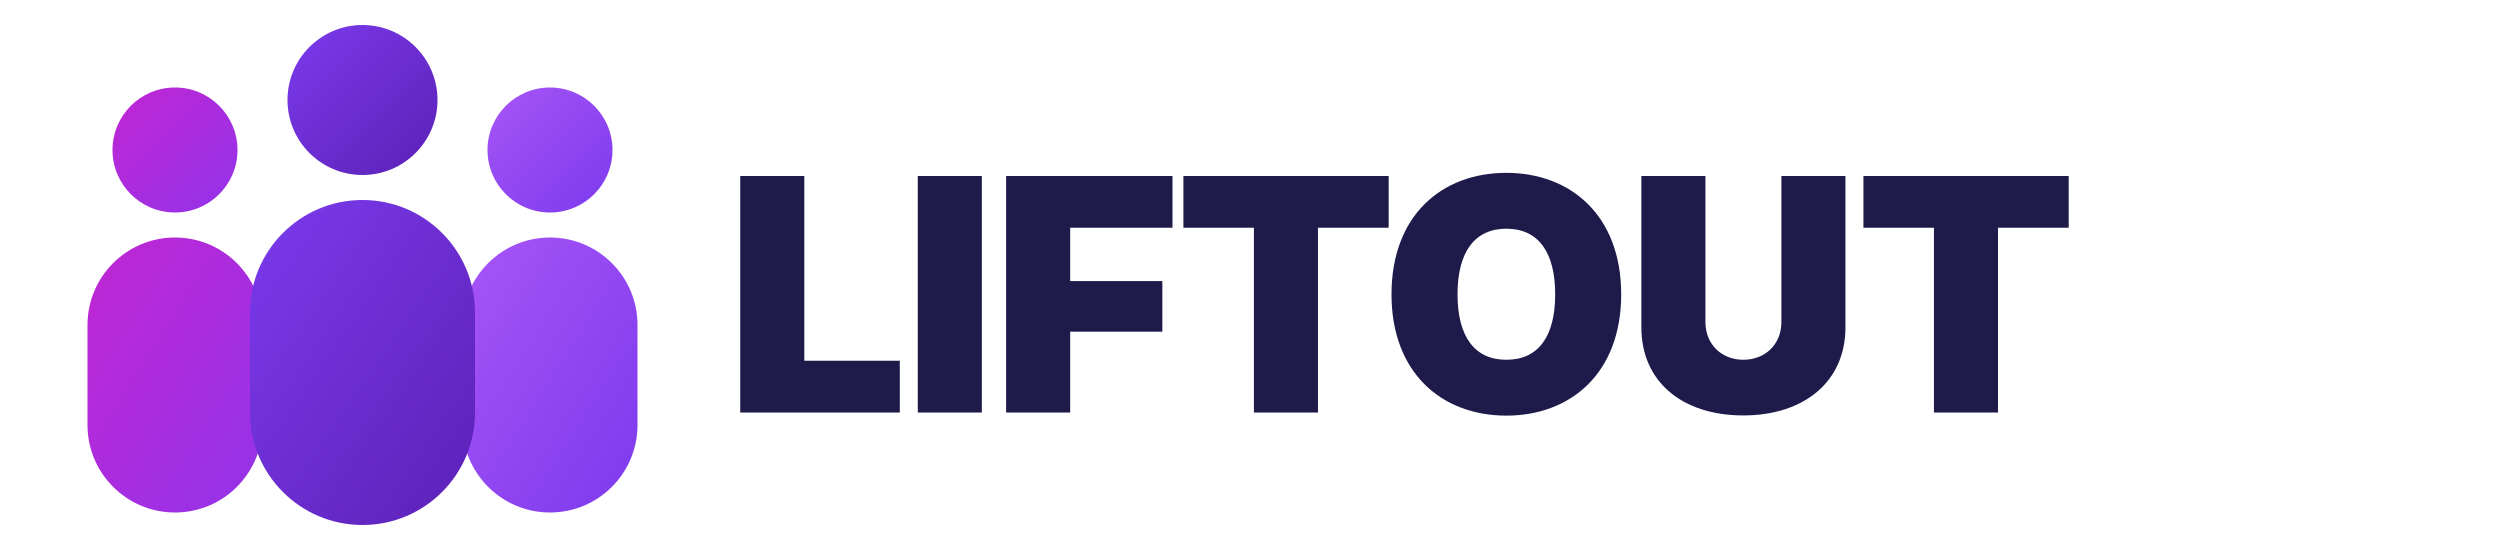
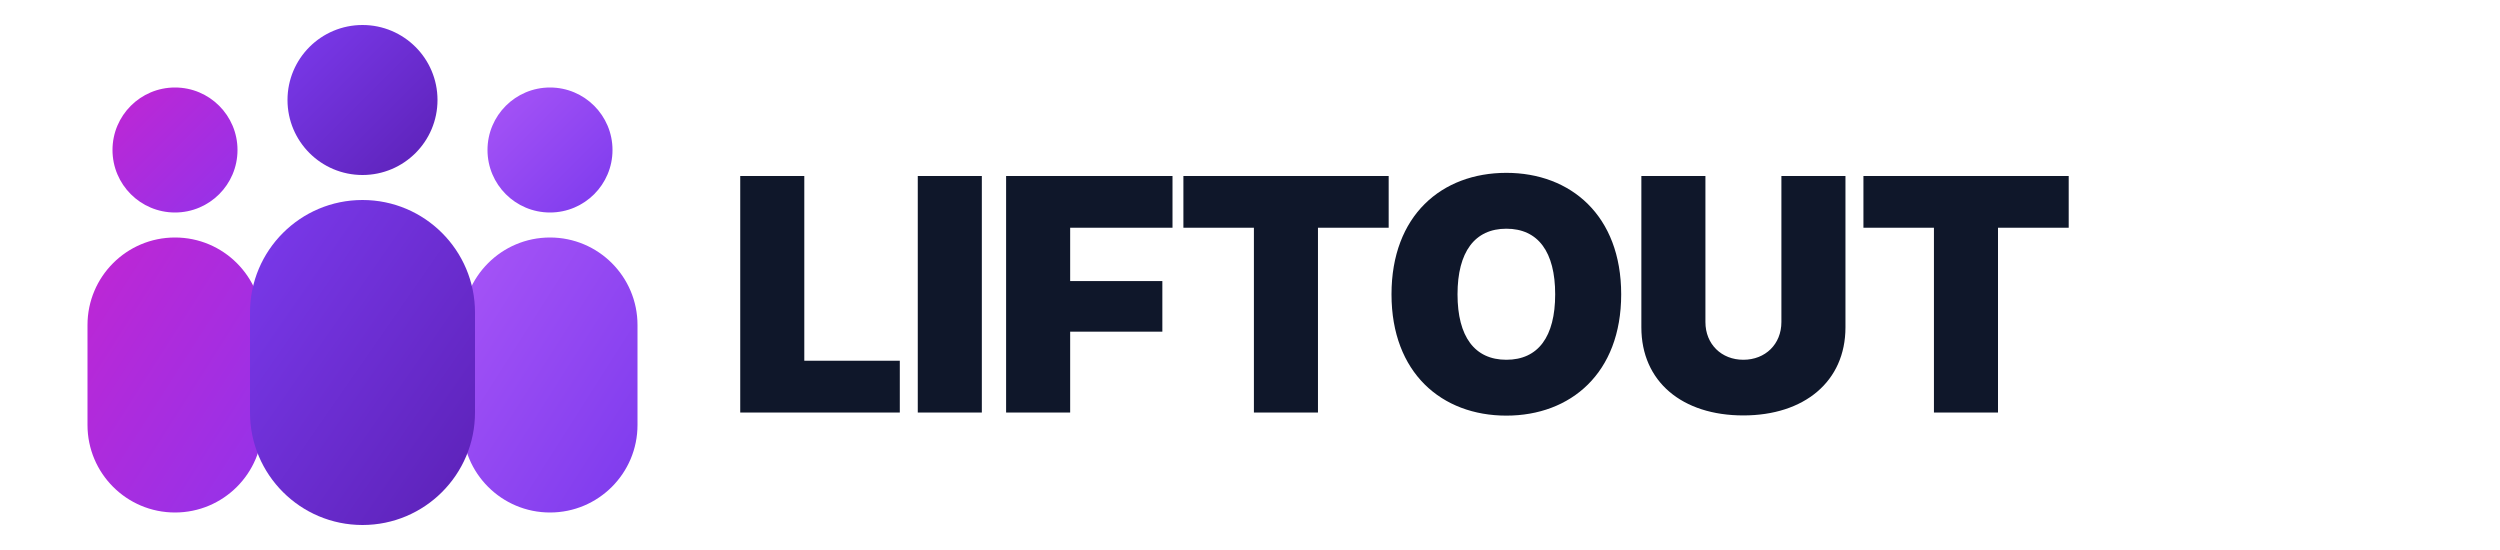
<svg xmlns="http://www.w3.org/2000/svg" viewBox="0 0 200 44" width="200" height="44">
  <defs>
    <linearGradient id="grad1" x1="0%" y1="0%" x2="100%" y2="100%">
      <stop offset="0%" stop-color="#a855f7" />
      <stop offset="100%" stop-color="#7c3aed" />
    </linearGradient>
    <linearGradient id="grad2" x1="0%" y1="0%" x2="100%" y2="100%">
      <stop offset="0%" stop-color="#7c3aed" />
      <stop offset="100%" stop-color="#5b21b6" />
    </linearGradient>
    <linearGradient id="grad3" x1="0%" y1="0%" x2="100%" y2="100%">
      <stop offset="0%" stop-color="#c026d3" />
      <stop offset="100%" stop-color="#9333ea" />
    </linearGradient>
    <style>
      .center-person {
        animation: float 3s ease-in-out infinite;
      }
      @keyframes float {
        0%, 100% { transform: translateY(0); }
        50% { transform: translateY(-2px); }
      }
    </style>
  </defs>
  <g transform="translate(2, 2)">
    <circle cx="12" cy="10" r="5" fill="url(#grad3)" />
    <rect x="5" y="17" width="14" height="22" rx="7" fill="url(#grad3)" />
    <circle cx="42" cy="10" r="5" fill="url(#grad1)" />
    <rect x="35" y="17" width="14" height="22" rx="7" fill="url(#grad1)" />
    <g class="center-person">
      <circle cx="27" cy="6" r="6" fill="url(#grad2)" />
      <rect x="18" y="14" width="18" height="26" rx="9" fill="url(#grad2)" />
    </g>
  </g>
-   <text x="58" y="33" font-family="Inter, system-ui, -apple-system, sans-serif" font-size="26" font-weight="900" letter-spacing="-0.5px" fill="#1e1b4b">LIFTOUT</text>
+   <text x="58" y="33" font-family="Inter, system-ui, -apple-system, sans-serif" font-size="26" font-weight="900" letter-spacing="-0.5px" fill="#0f172a">LIFTOUT</text>
</svg>
